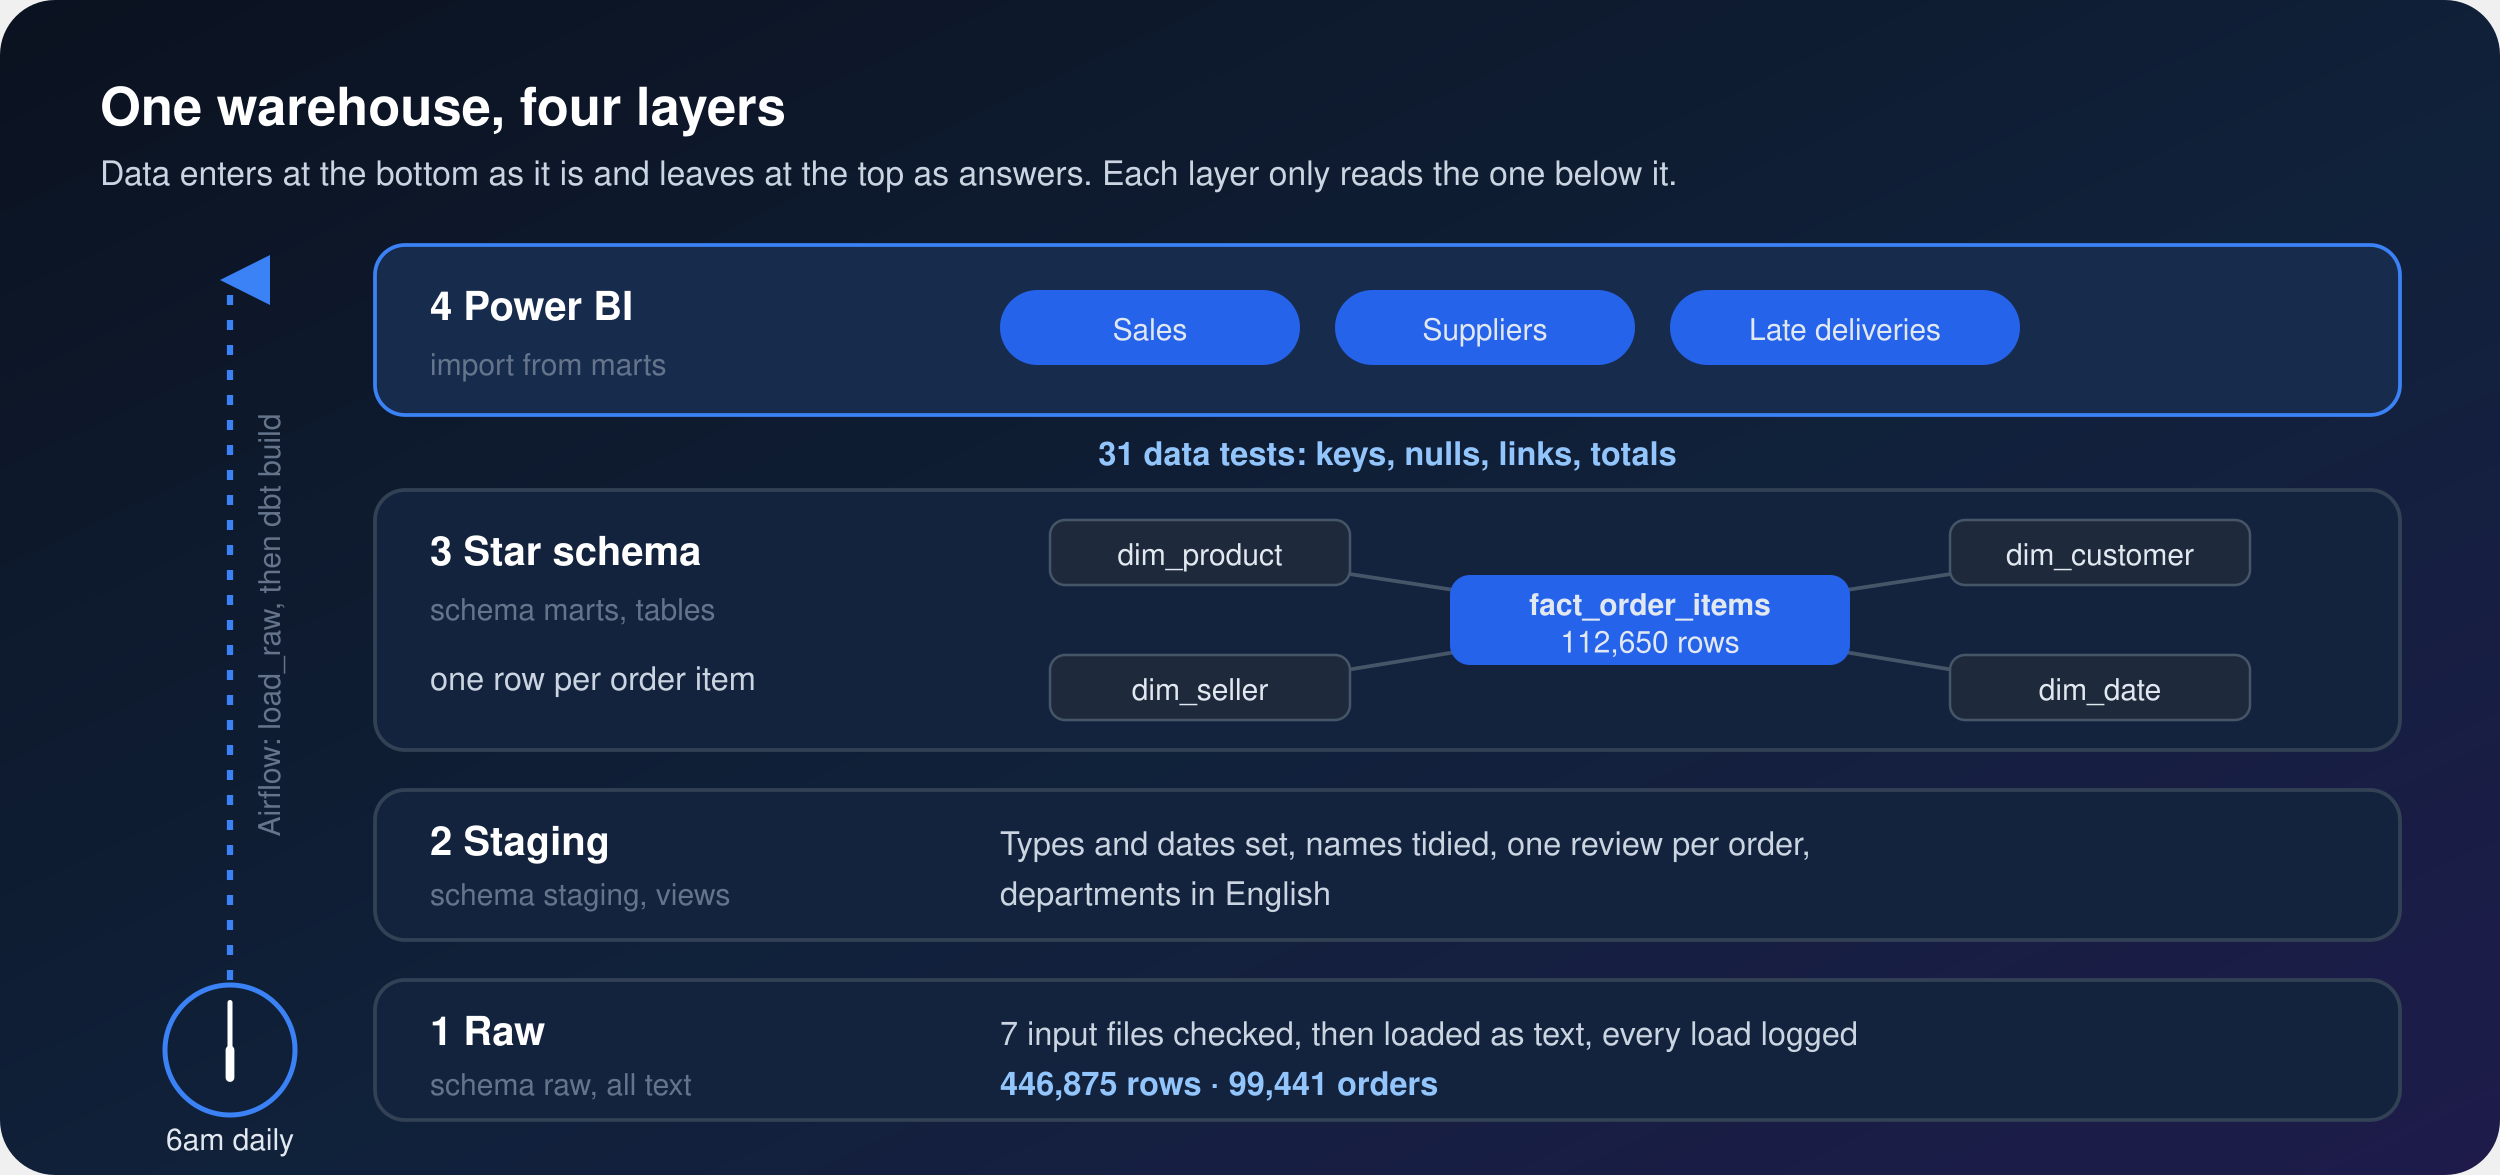
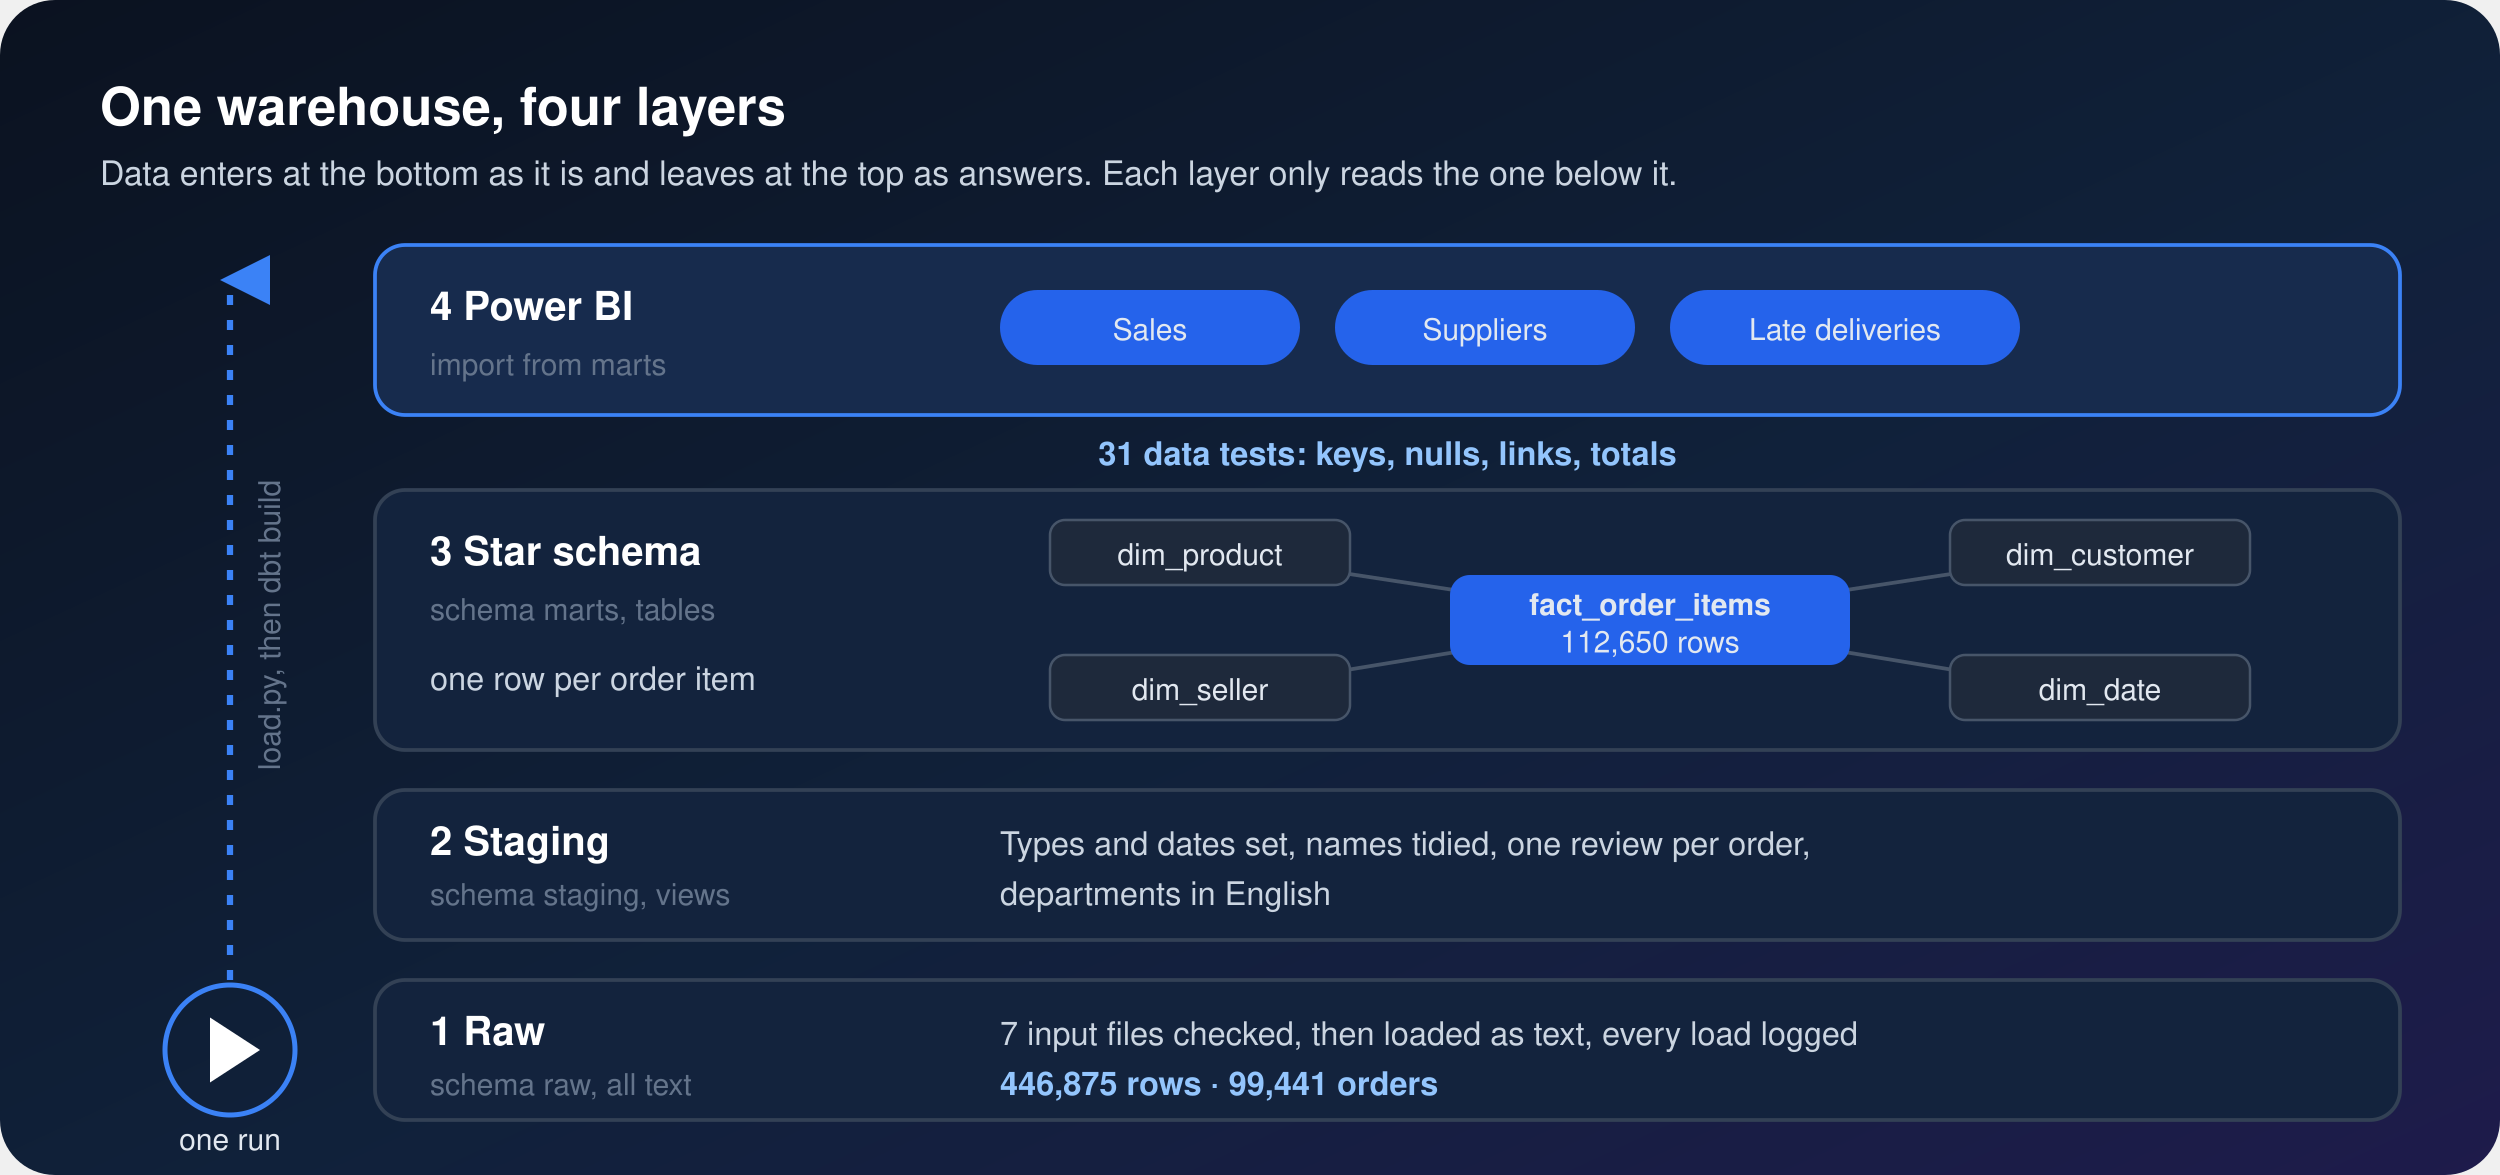
- <svg xmlns="http://www.w3.org/2000/svg" viewBox="0 0 1000 470" width="1000" height="470" role="img" aria-label="The warehouse in four layers, built from the bottom up every morning at 6am: 7 input files with 446,875 rows load as text; 6 staging views clean them; a star schema of one order-item fact (112,650 rows) and four dimensions; 31 data tests; then the Power BI pages for sales, suppliers and late deliveries.">
+ <svg xmlns="http://www.w3.org/2000/svg" viewBox="0 0 1000 470" width="1000" height="470" role="img" aria-label="The warehouse in four layers, built from the bottom up in one run: 7 input files with 446,875 rows load as text; 6 staging views clean them; a star schema of one order-item fact (112,650 rows) and four dimensions; 31 data tests; then the Power BI pages for sales, suppliers and late deliveries.">
  <defs>
    <linearGradient id="bg" x1="0" y1="0" x2="1" y2="1">
      <stop offset="0" stop-color="#0B1220" />
      <stop offset="0.55" stop-color="#10213A" />
      <stop offset="1" stop-color="#1E1B4B" />
    </linearGradient>
    <marker id="up" viewBox="0 0 10 10" refX="5" refY="2" markerWidth="8" markerHeight="8" orient="auto-start-reverse">
      <path d="M0 10 L5 0 L10 10 Z" fill="#3B82F6" />
    </marker>
  </defs>
  <style>
    text { font-family: "Segoe UI", -apple-system, Helvetica, Arial, sans-serif; }
    .title { font-size: 21px; font-weight: 700; fill: #FFFFFF; }
    .sub { font-size: 13.5px; fill: #CBD5E1; }
    .layer { font-size: 16px; font-weight: 700; fill: #FFFFFF; }
    .where { font-size: 12px; fill: #64748B; }
    .note { font-size: 13px; fill: #CBD5E1; }
    .count { font-size: 13px; font-weight: 700; fill: #93C5FD; }
    .chip { font-size: 12px; fill: #E2E8F0; }
    .floor { fill: #13233D; stroke: #334155; stroke-width: 1.5; }
    .top { fill: #172B4D; stroke: #3B82F6; stroke-width: 1.5; }
    .flow { stroke: #3B82F6; stroke-width: 2.5; stroke-dasharray: 4 6; animation: rise 1.6s linear infinite; }
    @keyframes rise { to { stroke-dashoffset: 20; } }
  </style>
  <rect width="1000" height="470" rx="22" fill="url(#bg)" />
  <text x="40" y="50" class="title">One warehouse, four layers</text>
  <text x="40" y="74" class="sub">Data enters at the bottom as it is and leaves at the top as answers. Each layer only reads the one below it.</text>
  <circle cx="92" cy="420" r="26" fill="none" stroke="#3B82F6" stroke-width="2" />
-   <line x1="92" y1="420" x2="92" y2="401" stroke="#FFFFFF" stroke-width="2" stroke-linecap="round" />
-   <line x1="92" y1="420" x2="92" y2="431" stroke="#FFFFFF" stroke-width="3.5" stroke-linecap="round" />
-   <text x="92" y="460" class="chip" text-anchor="middle">6am daily</text>
+   <path d="M84 407 L104 420 L84 433 Z" fill="#FFFFFF" />
+   <text x="92" y="460" class="chip" text-anchor="middle">one run</text>
  <line x1="92" y1="392" x2="92" y2="112" class="flow" marker-end="url(#up)" />
-   <text x="112" y="250" class="where" transform="rotate(-90 112 250)" text-anchor="middle">Airflow: load_raw, then dbt build</text>
+   <text x="112" y="250" class="where" transform="rotate(-90 112 250)" text-anchor="middle">load.py, then dbt build</text>
  <rect class="top" x="150" y="98" width="810" height="68" rx="12" />
  <text x="172" y="128" class="layer">4  Power BI</text>
  <text x="172" y="150" class="where">import from marts</text>
  <rect x="400" y="116" width="120" height="30" rx="15" fill="#2563EB" />
  <text x="460" y="136" class="chip" text-anchor="middle">Sales</text>
  <rect x="534" y="116" width="120" height="30" rx="15" fill="#2563EB" />
  <text x="594" y="136" class="chip" text-anchor="middle">Suppliers</text>
  <rect x="668" y="116" width="140" height="30" rx="15" fill="#2563EB" />
  <text x="738" y="136" class="chip" text-anchor="middle">Late deliveries</text>
  <text x="555" y="186" class="count" text-anchor="middle">31 data tests: keys, nulls, links, totals</text>
  <rect class="floor" x="150" y="196" width="810" height="104" rx="12" />
  <text x="172" y="226" class="layer">3  Star schema</text>
  <text x="172" y="248" class="where">schema marts, tables</text>
  <text x="172" y="276" class="note">one row per order item</text>
  <g stroke="#475569" stroke-width="1.5">
    <line x1="660" y1="248" x2="490" y2="222" />
    <line x1="660" y1="248" x2="490" y2="276" />
    <line x1="660" y1="248" x2="830" y2="222" />
    <line x1="660" y1="248" x2="830" y2="276" />
  </g>
  <rect x="580" y="230" width="160" height="36" rx="8" fill="#2563EB" />
  <text x="660" y="246" class="chip" text-anchor="middle" font-weight="700">fact_order_items</text>
  <text x="660" y="261" class="chip" text-anchor="middle">112,650 rows</text>
  <g class="chip" text-anchor="middle">
    <rect x="420" y="208" width="120" height="26" rx="6" fill="#1E293B" stroke="#475569" />
    <text x="480" y="226">dim_product</text>
    <rect x="420" y="262" width="120" height="26" rx="6" fill="#1E293B" stroke="#475569" />
    <text x="480" y="280">dim_seller</text>
    <rect x="780" y="208" width="120" height="26" rx="6" fill="#1E293B" stroke="#475569" />
    <text x="840" y="226">dim_customer</text>
    <rect x="780" y="262" width="120" height="26" rx="6" fill="#1E293B" stroke="#475569" />
    <text x="840" y="280">dim_date</text>
  </g>
  <rect class="floor" x="150" y="316" width="810" height="60" rx="12" />
  <text x="172" y="342" class="layer">2  Staging</text>
  <text x="172" y="362" class="where">schema staging, views</text>
  <text x="400" y="342" class="note">Types and dates set, names tidied, one review per order,</text>
  <text x="400" y="362" class="note">departments in English</text>
  <rect class="floor" x="150" y="392" width="810" height="56" rx="12" />
  <text x="172" y="418" class="layer">1  Raw</text>
  <text x="172" y="438" class="where">schema raw, all text</text>
  <text x="400" y="418" class="note">7 input files checked, then loaded as text, every load logged</text>
  <text x="400" y="438" class="count">446,875 rows · 99,441 orders</text>
</svg>
